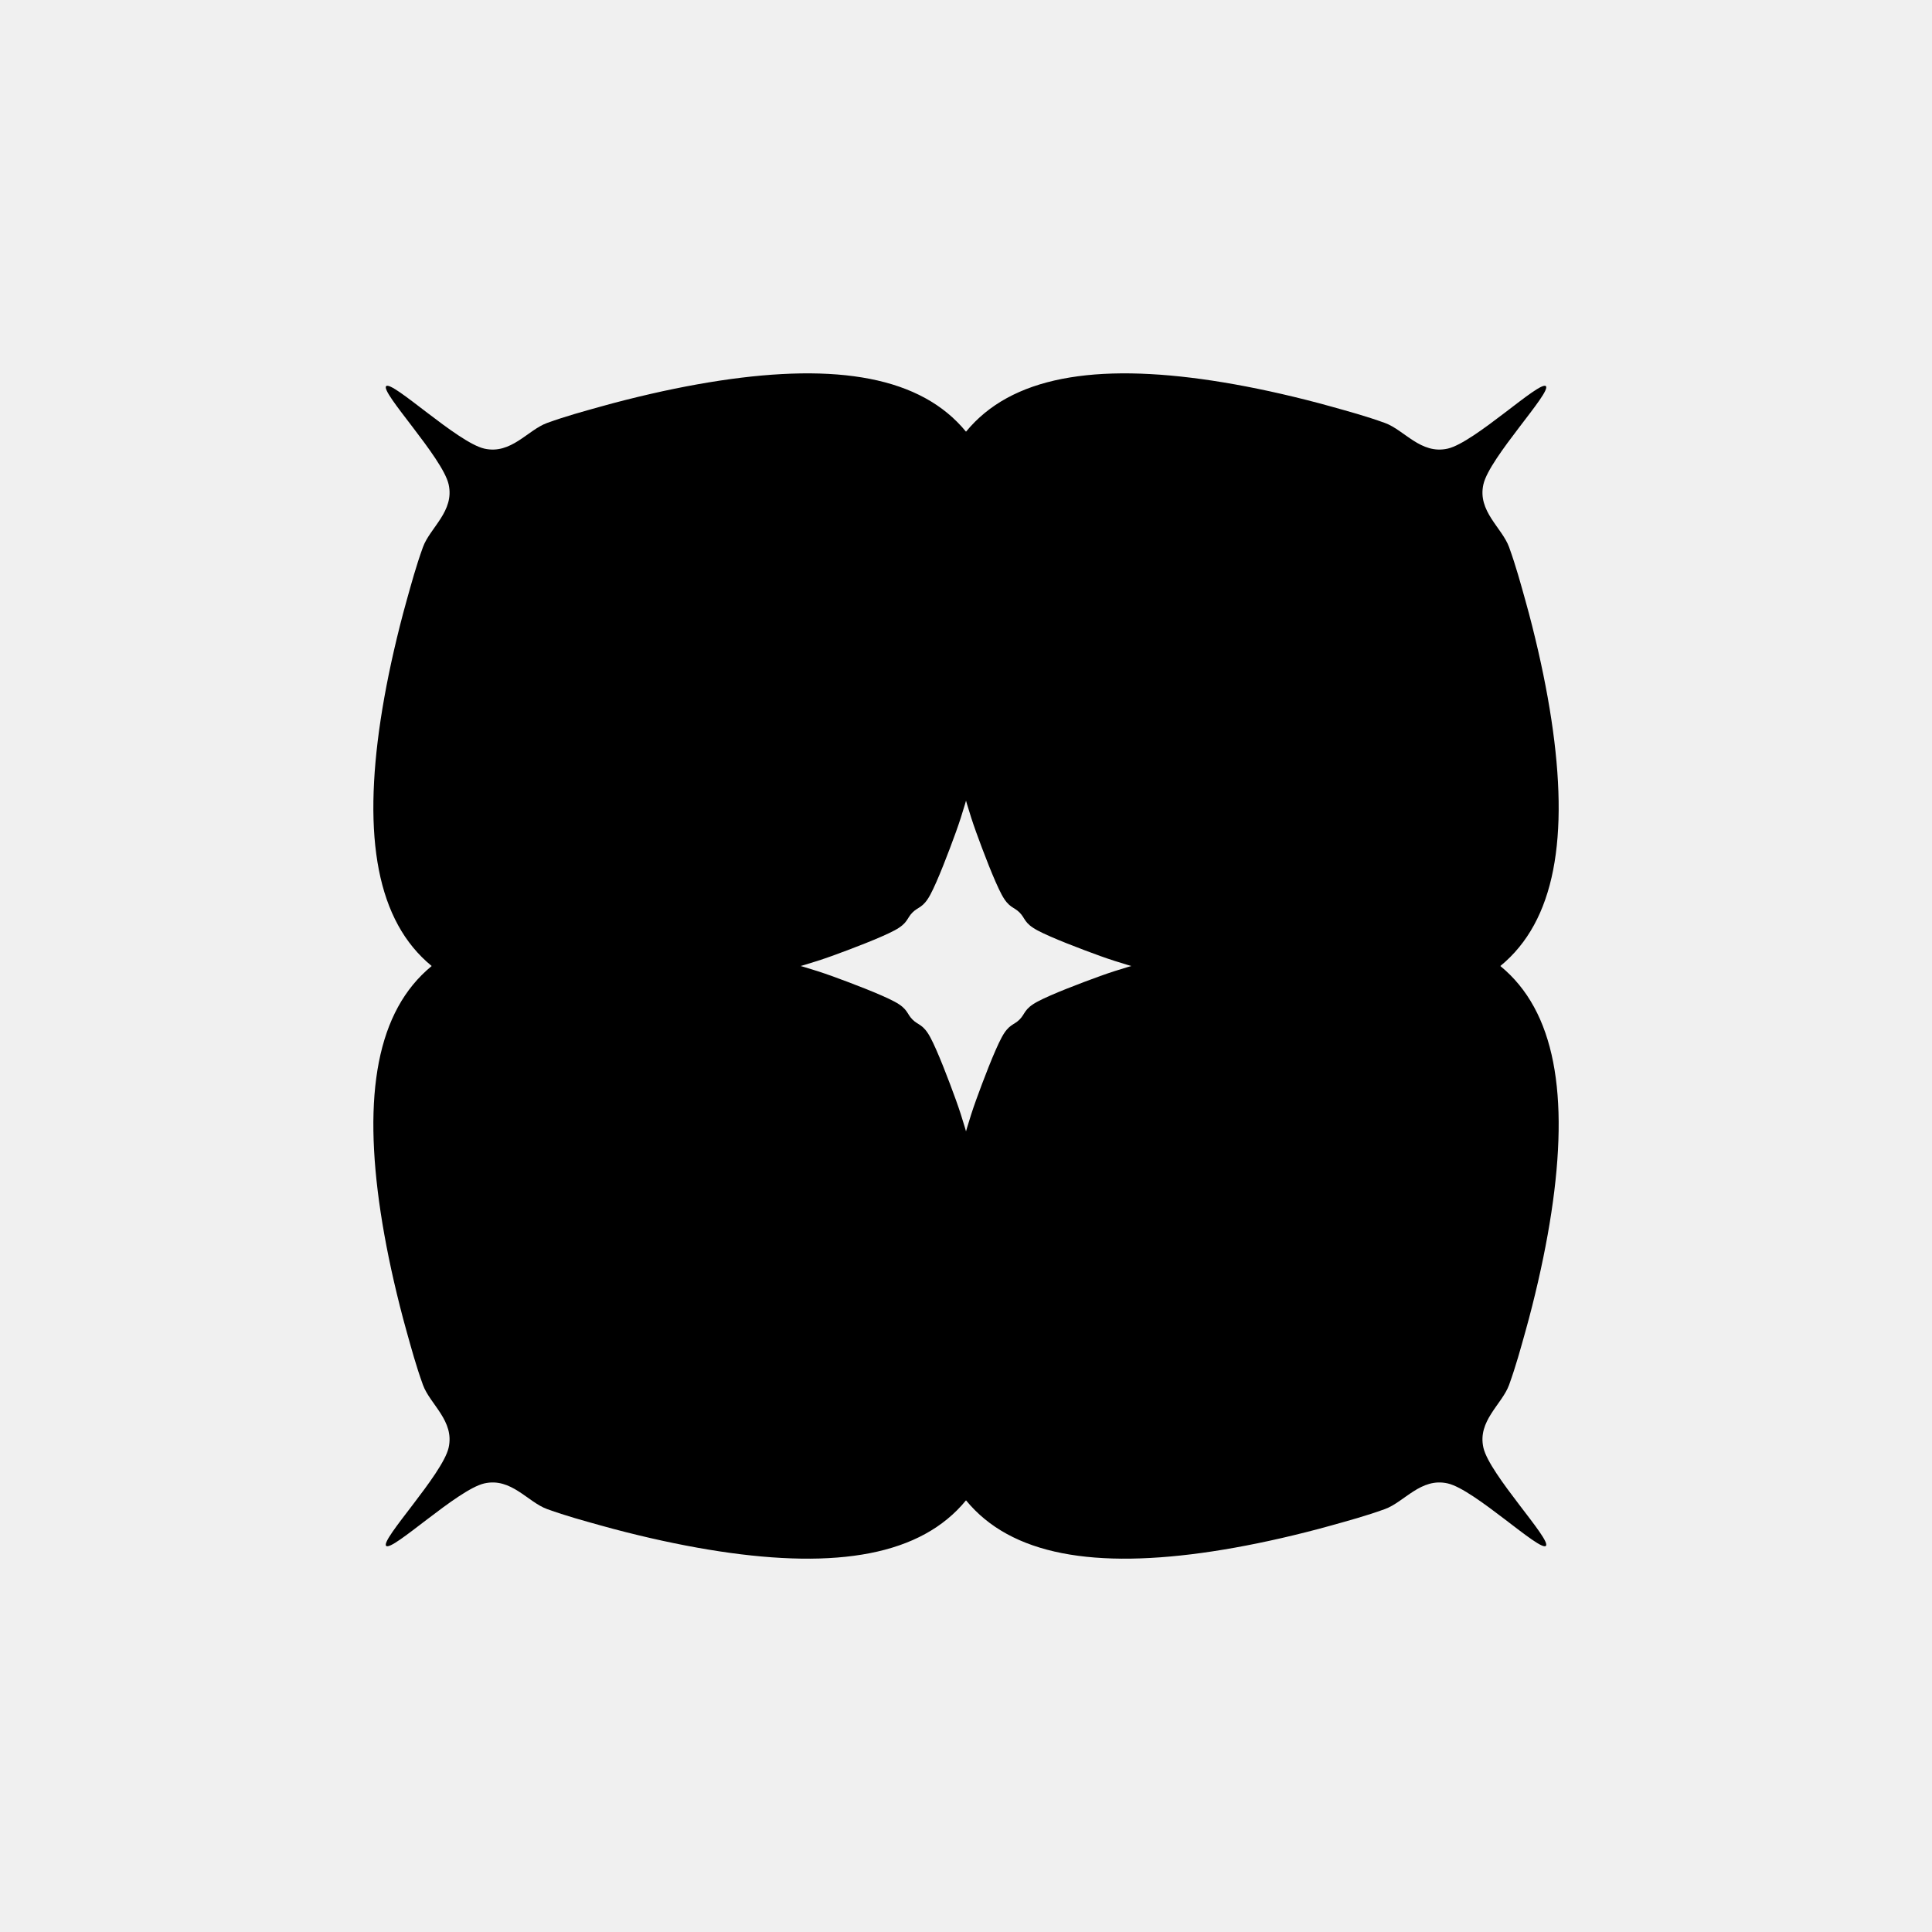
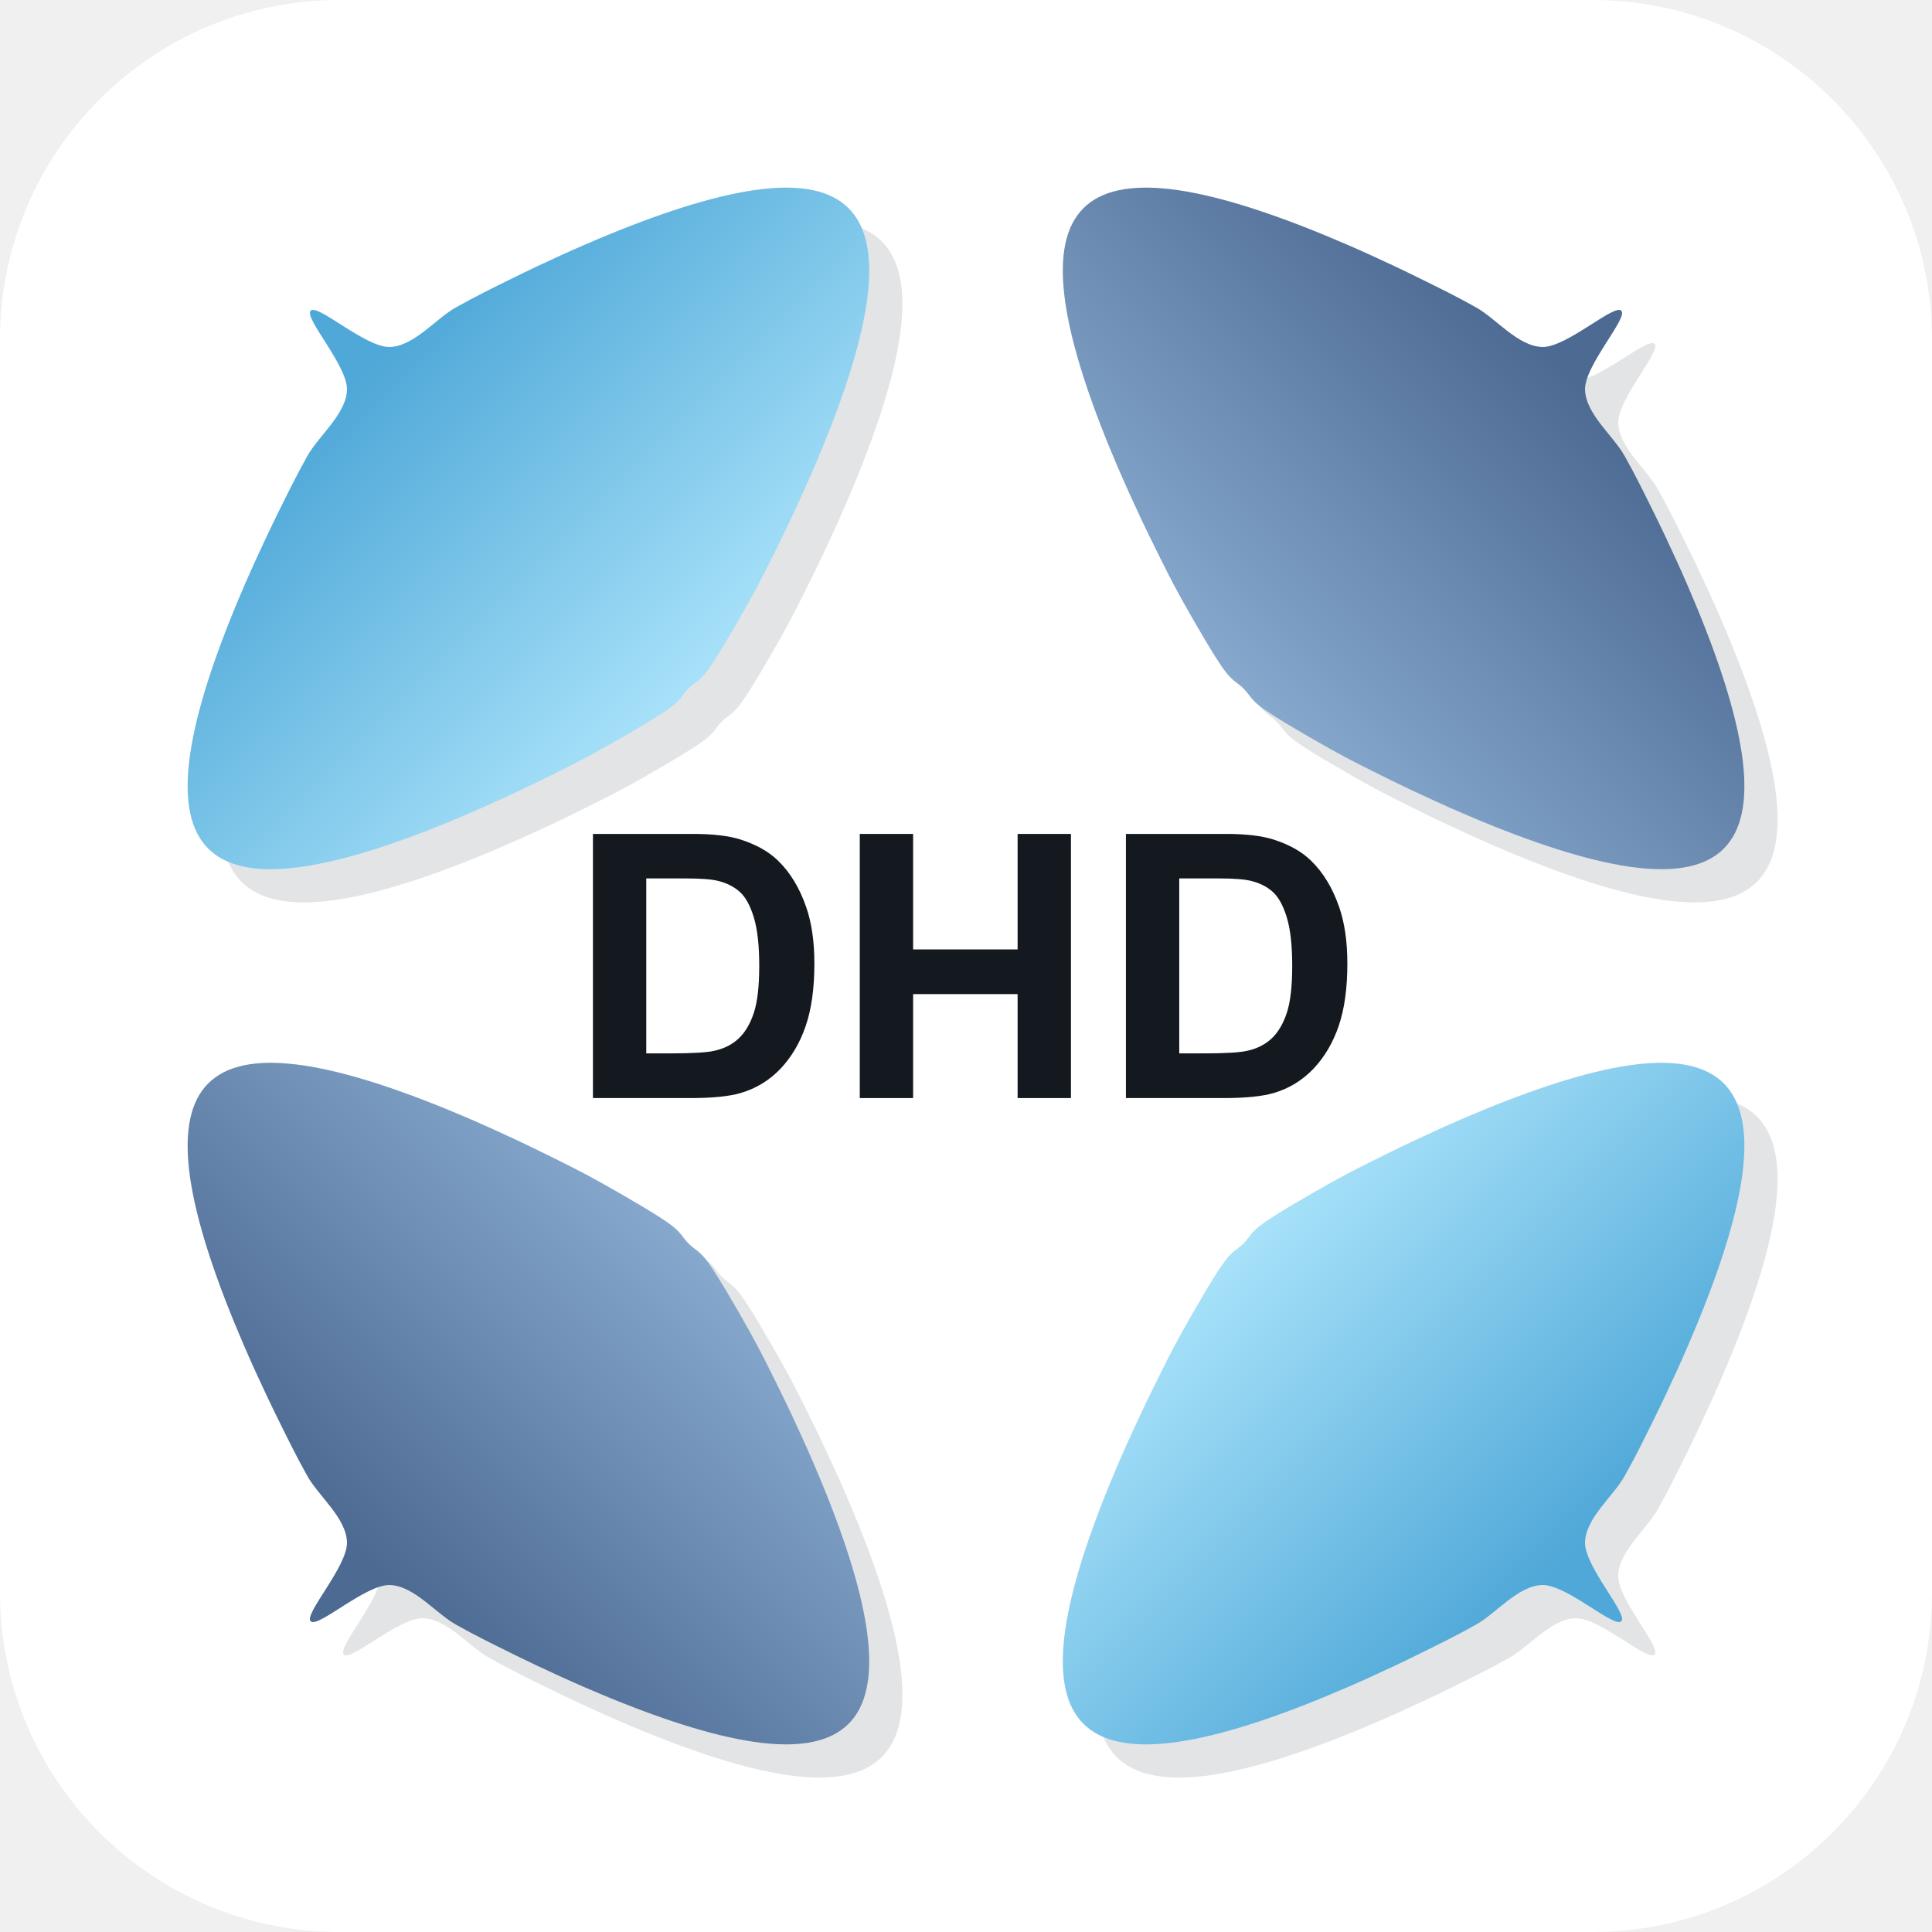
- <svg xmlns="http://www.w3.org/2000/svg" width="32" height="32" viewBox="0 0 32 32">
-   <path d="M 469.57 469.57 C 474.29 464.86 477.97 466.09 483.72 455.43 C 489.46 444.77 498.51 421.00 504.06 405.63 C 509.61 390.26 513.19 376.86 517.01 363.21 C 520.84 349.56 524.10 336.48 527.03 323.73 C 529.97 310.97 532.49 298.63 534.63 286.66 C 536.78 274.70 538.54 263.11 539.90 251.93 C 541.26 240.75 542.24 229.95 542.80 219.57 C 543.35 209.20 543.51 199.22 543.22 189.69 C 542.93 180.15 542.23 171.03 541.07 162.38 C 539.90 153.72 538.31 145.49 536.24 137.74 C 534.17 129.99 531.65 122.69 528.64 115.88 C 525.64 109.06 522.17 102.71 518.22 96.84 C 514.27 90.97 509.84 85.58 504.93 80.66 C 500.02 75.75 494.63 71.33 488.76 67.37 C 482.89 63.42 476.53 59.95 469.72 56.95 C 462.90 53.95 455.60 51.43 447.85 49.36 C 440.10 47.29 431.87 45.69 423.22 44.53 C 414.56 43.36 405.44 42.66 395.91 42.37 C 386.38 42.08 376.40 42.24 366.02 42.80 C 355.65 43.35 344.85 44.33 333.66 45.69 C 322.48 47.05 310.90 48.82 298.93 50.96 C 286.96 53.11 274.62 55.63 261.87 58.56 C 249.11 61.50 236.04 64.75 222.39 68.58 C 208.74 72.41 195.34 75.99 179.97 81.54 C 164.60 87.09 151.43 106.74 130.16 101.88 C 108.90 97.02 57.09 47.67 52.38 52.38 C 47.67 57.09 97.02 108.90 101.88 130.16 C 106.74 151.43 87.09 164.60 81.54 179.97 C 75.99 195.34 72.41 208.74 68.58 222.39 C 64.75 236.04 61.50 249.11 58.56 261.87 C 55.63 274.62 53.11 286.96 50.96 298.93 C 48.82 310.90 47.05 322.48 45.69 333.66 C 44.33 344.85 43.35 355.65 42.80 366.02 C 42.24 376.40 42.08 386.38 42.37 395.91 C 42.66 405.44 43.36 414.56 44.53 423.22 C 45.69 431.87 47.29 440.10 49.36 447.85 C 51.43 455.60 53.95 462.90 56.95 469.72 C 59.95 476.53 63.42 482.89 67.37 488.76 C 71.33 494.63 75.75 500.02 80.66 504.93 C 85.58 509.84 90.97 514.27 96.84 518.22 C 102.71 522.17 109.06 525.64 115.88 528.64 C 122.69 531.65 129.99 534.17 137.74 536.24 C 145.49 538.31 153.72 539.90 162.38 541.07 C 171.03 542.23 180.15 542.93 189.69 543.22 C 199.22 543.51 209.20 543.35 219.57 542.80 C 229.95 542.24 240.75 541.26 251.93 539.90 C 263.11 538.54 274.70 536.78 286.66 534.63 C 298.63 532.49 310.97 529.97 323.73 527.03 C 336.48 524.10 349.56 520.84 363.21 517.01 C 376.86 513.19 390.26 509.61 405.63 504.06 C 421.00 498.51 444.77 489.46 455.43 483.72 C 466.09 477.97 464.86 474.29 469.57 469.57 Z" transform="translate(5.3015 5.3015) scale(0.020896)" fill="#000000" />
-   <path d="M 554.43 469.57 C 559.14 474.29 557.91 477.97 568.57 483.72 C 579.23 489.46 603.00 498.51 618.37 504.06 C 633.74 509.61 647.14 513.19 660.79 517.01 C 674.44 520.84 687.52 524.10 700.27 527.03 C 713.03 529.97 725.37 532.49 737.34 534.63 C 749.30 536.78 760.89 538.54 772.07 539.90 C 783.25 541.26 794.05 542.24 804.43 542.80 C 814.80 543.35 824.78 543.51 834.31 543.22 C 843.85 542.93 852.97 542.23 861.62 541.07 C 870.28 539.90 878.51 538.31 886.26 536.24 C 894.01 534.17 901.31 531.65 908.12 528.64 C 914.94 525.64 921.29 522.17 927.16 518.22 C 933.03 514.27 938.42 509.84 943.34 504.93 C 948.25 500.02 952.67 494.63 956.63 488.76 C 960.58 482.89 964.05 476.53 967.05 469.72 C 970.05 462.90 972.57 455.60 974.64 447.85 C 976.71 440.10 978.31 431.87 979.47 423.22 C 980.64 414.56 981.34 405.44 981.63 395.91 C 981.92 386.38 981.76 376.40 981.20 366.02 C 980.65 355.65 979.67 344.85 978.31 333.66 C 976.95 322.48 975.18 310.90 973.04 298.93 C 970.89 286.96 968.37 274.62 965.44 261.87 C 962.50 249.11 959.25 236.04 955.42 222.39 C 951.59 208.74 948.01 195.34 942.46 179.97 C 936.91 164.60 917.26 151.43 922.12 130.16 C 926.98 108.90 976.33 57.09 971.62 52.38 C 966.91 47.67 915.10 97.02 893.84 101.88 C 872.57 106.74 859.40 87.09 844.03 81.54 C 828.66 75.99 815.26 72.41 801.61 68.58 C 787.96 64.75 774.89 61.50 762.13 58.56 C 749.38 55.63 737.04 53.11 725.07 50.96 C 713.10 48.82 701.52 47.05 690.34 45.69 C 679.15 44.33 668.35 43.35 657.98 42.80 C 647.60 42.24 637.62 42.08 628.09 42.37 C 618.56 42.66 609.44 43.36 600.78 44.53 C 592.13 45.69 583.90 47.29 576.15 49.36 C 568.40 51.43 561.10 53.95 554.28 56.95 C 547.47 59.95 541.11 63.42 535.24 67.37 C 529.37 71.33 523.98 75.75 519.07 80.66 C 514.16 85.58 509.73 90.97 505.78 96.84 C 501.83 102.71 498.36 109.06 495.36 115.88 C 492.35 122.69 489.83 129.99 487.76 137.74 C 485.69 145.49 484.10 153.72 482.93 162.38 C 481.77 171.03 481.07 180.15 480.78 189.69 C 480.49 199.22 480.65 209.20 481.20 219.57 C 481.76 229.95 482.74 240.75 484.10 251.93 C 485.46 263.11 487.22 274.70 489.37 286.66 C 491.51 298.63 494.03 310.97 496.97 323.73 C 499.90 336.48 503.16 349.56 506.99 363.21 C 510.81 376.86 514.39 390.26 519.94 405.63 C 525.49 421.00 534.54 444.77 540.28 455.43 C 546.03 466.09 549.71 464.86 554.43 469.57 Z" transform="translate(5.3015 5.3015) scale(0.020896)" fill="#000000" />
-   <path d="M 469.57 554.43 C 464.86 549.71 466.09 546.03 455.43 540.28 C 444.77 534.54 421.00 525.49 405.63 519.94 C 390.26 514.39 376.86 510.81 363.21 506.99 C 349.56 503.16 336.48 499.90 323.73 496.97 C 310.97 494.03 298.63 491.51 286.66 489.37 C 274.70 487.22 263.11 485.46 251.93 484.10 C 240.75 482.74 229.95 481.76 219.57 481.20 C 209.20 480.65 199.22 480.49 189.69 480.78 C 180.15 481.07 171.03 481.77 162.38 482.93 C 153.72 484.10 145.49 485.69 137.74 487.76 C 129.99 489.83 122.69 492.35 115.88 495.36 C 109.06 498.36 102.71 501.83 96.84 505.78 C 90.97 509.73 85.58 514.16 80.66 519.07 C 75.75 523.98 71.33 529.37 67.37 535.24 C 63.42 541.11 59.95 547.47 56.95 554.28 C 53.95 561.10 51.43 568.40 49.36 576.15 C 47.29 583.90 45.69 592.13 44.53 600.78 C 43.36 609.44 42.66 618.56 42.37 628.09 C 42.08 637.62 42.24 647.60 42.80 657.98 C 43.35 668.35 44.33 679.15 45.69 690.34 C 47.05 701.52 48.82 713.10 50.96 725.07 C 53.11 737.04 55.63 749.38 58.56 762.13 C 61.50 774.89 64.75 787.96 68.58 801.61 C 72.41 815.26 75.99 828.66 81.54 844.03 C 87.09 859.40 106.74 872.57 101.88 893.84 C 97.02 915.10 47.67 966.91 52.38 971.62 C 57.09 976.33 108.90 926.98 130.16 922.12 C 151.43 917.26 164.60 936.91 179.97 942.46 C 195.34 948.01 208.74 951.59 222.39 955.42 C 236.04 959.25 249.11 962.50 261.87 965.44 C 274.62 968.37 286.96 970.89 298.93 973.04 C 310.90 975.18 322.48 976.95 333.66 978.31 C 344.85 979.67 355.65 980.65 366.02 981.20 C 376.40 981.76 386.38 981.92 395.91 981.63 C 405.44 981.34 414.56 980.64 423.22 979.47 C 431.87 978.31 440.10 976.71 447.85 974.64 C 455.60 972.57 462.90 970.05 469.72 967.05 C 476.53 964.05 482.89 960.58 488.76 956.63 C 494.63 952.67 500.02 948.25 504.93 943.34 C 509.84 938.42 514.27 933.03 518.22 927.16 C 522.17 921.29 525.64 914.94 528.64 908.12 C 531.65 901.31 534.17 894.01 536.24 886.26 C 538.31 878.51 539.90 870.28 541.07 861.62 C 542.23 852.97 542.93 843.85 543.22 834.31 C 543.51 824.78 543.35 814.80 542.80 804.43 C 542.24 794.05 541.26 783.25 539.90 772.07 C 538.54 760.89 536.78 749.30 534.63 737.34 C 532.49 725.37 529.97 713.03 527.03 700.27 C 524.10 687.52 520.84 674.44 517.01 660.79 C 513.19 647.14 509.61 633.74 504.06 618.37 C 498.51 603.00 489.46 579.23 483.72 568.57 C 477.97 557.91 474.29 559.14 469.57 554.43 Z" transform="translate(5.3015 5.3015) scale(0.020896)" fill="#000000" />
-   <path d="M 554.43 554.43 C 549.71 559.14 546.03 557.91 540.28 568.57 C 534.54 579.23 525.49 603.00 519.94 618.37 C 514.39 633.74 510.81 647.14 506.99 660.79 C 503.16 674.44 499.90 687.52 496.97 700.27 C 494.03 713.03 491.51 725.37 489.37 737.34 C 487.22 749.30 485.46 760.89 484.10 772.07 C 482.74 783.25 481.76 794.05 481.20 804.43 C 480.65 814.80 480.49 824.78 480.78 834.31 C 481.07 843.85 481.77 852.97 482.93 861.62 C 484.10 870.28 485.69 878.51 487.76 886.26 C 489.83 894.01 492.35 901.31 495.36 908.12 C 498.36 914.94 501.83 921.29 505.78 927.16 C 509.73 933.03 514.16 938.42 519.07 943.34 C 523.98 948.25 529.37 952.67 535.24 956.63 C 541.11 960.58 547.47 964.05 554.28 967.05 C 561.10 970.05 568.40 972.57 576.15 974.64 C 583.90 976.71 592.13 978.31 600.78 979.47 C 609.44 980.64 618.56 981.34 628.09 981.63 C 637.62 981.92 647.60 981.76 657.98 981.20 C 668.35 980.65 679.15 979.67 690.34 978.31 C 701.52 976.95 713.10 975.18 725.07 973.04 C 737.04 970.89 749.38 968.37 762.13 965.44 C 774.89 962.50 787.96 959.25 801.61 955.42 C 815.26 951.59 828.66 948.01 844.03 942.46 C 859.40 936.91 872.57 917.26 893.84 922.12 C 915.10 926.98 966.91 976.33 971.62 971.62 C 976.33 966.91 926.98 915.10 922.12 893.84 C 917.26 872.57 936.91 859.40 942.46 844.03 C 948.01 828.66 951.59 815.26 955.42 801.61 C 959.25 787.96 962.50 774.89 965.44 762.13 C 968.37 749.38 970.89 737.04 973.04 725.07 C 975.18 713.10 976.95 701.52 978.31 690.34 C 979.67 679.15 980.65 668.35 981.20 657.98 C 981.76 647.60 981.92 637.62 981.63 628.09 C 981.34 618.56 980.64 609.44 979.47 600.78 C 978.31 592.13 976.71 583.90 974.64 576.15 C 972.57 568.40 970.05 561.10 967.05 554.28 C 964.05 547.47 960.58 541.11 956.63 535.24 C 952.67 529.37 948.25 523.98 943.34 519.07 C 938.42 514.16 933.03 509.73 927.16 505.78 C 921.29 501.83 914.94 498.36 908.12 495.36 C 901.31 492.35 894.01 489.83 886.26 487.76 C 878.51 485.69 870.28 484.10 861.62 482.93 C 852.97 481.77 843.85 481.07 834.31 480.78 C 824.78 480.49 814.80 480.65 804.43 481.20 C 794.05 481.76 783.25 482.74 772.07 484.10 C 760.89 485.46 749.30 487.22 737.34 489.37 C 725.37 491.51 713.03 494.03 700.27 496.97 C 687.52 499.90 674.44 503.16 660.79 506.99 C 647.14 510.81 633.74 514.39 618.37 519.94 C 603.00 525.49 579.23 534.54 568.57 540.28 C 557.91 546.03 559.14 549.71 554.43 554.43 Z" transform="translate(5.3015 5.3015) scale(0.020896)" fill="#000000" />
+ <svg xmlns="http://www.w3.org/2000/svg" width="1024" height="1024" viewBox="0 0 1024 1024">
+   <defs>
+     <linearGradient id="gTR" gradientUnits="userSpaceOnUse" x1="695.8" y1="328.2" x2="908.0" y2="116.0">
+       <stop offset="0%" stop-color="#86a8cd" />
+       <stop offset="100%" stop-color="#4d6a92" />
+     </linearGradient>
+     <linearGradient id="gBL" gradientUnits="userSpaceOnUse" x1="328.2" y1="695.8" x2="116.0" y2="908.0">
+       <stop offset="0%" stop-color="#86a8cd" />
+       <stop offset="100%" stop-color="#4d6a92" />
+     </linearGradient>
+     <linearGradient id="gTL" gradientUnits="userSpaceOnUse" x1="328.2" y1="328.2" x2="116.0" y2="116.0">
+       <stop offset="0%" stop-color="#a7e1f9" />
+       <stop offset="100%" stop-color="#4fa8d8" />
+     </linearGradient>
+     <linearGradient id="gBR" gradientUnits="userSpaceOnUse" x1="695.8" y1="695.8" x2="908.0" y2="908.0">
+       <stop offset="0%" stop-color="#a7e1f9" />
+       <stop offset="100%" stop-color="#4fa8d8" />
+     </linearGradient>
+   </defs>
+   <rect x="0" y="0" width="1024" height="1024" rx="180" fill="#ffffff" />
+   <g transform="translate(102.4,102.4) scale(0.8)">
+     <path d="M 695.85 328.15 C 700.56 332.87 700.31 335.56 709.99 342.29 C 719.67 349.02 740.50 361.02 753.90 368.53 C 767.31 376.04 778.74 381.58 790.43 387.38 C 802.11 393.17 813.22 398.39 824.02 403.29 C 834.81 408.19 845.18 412.67 855.19 416.78 C 865.19 420.89 874.81 424.62 884.03 427.94 C 893.25 431.27 902.08 434.21 910.49 436.73 C 918.90 439.25 926.92 441.37 934.49 443.05 C 942.06 444.72 949.21 445.99 955.90 446.79 C 962.60 447.59 968.86 447.96 974.64 447.85 C 980.43 447.74 985.77 447.19 990.62 446.15 C 995.47 445.11 999.86 443.60 1003.77 441.62 C 1007.67 439.63 1011.10 437.16 1014.05 434.22 C 1016.99 431.27 1019.46 427.84 1021.44 423.94 C 1023.43 420.03 1024.94 415.65 1025.97 410.79 C 1027.01 405.94 1027.57 400.60 1027.68 394.82 C 1027.78 389.03 1027.42 382.77 1026.62 376.08 C 1025.82 369.38 1024.55 362.23 1022.88 354.66 C 1021.20 347.09 1019.08 339.08 1016.56 330.67 C 1014.04 322.26 1011.10 313.42 1007.77 304.20 C 1004.45 294.98 1000.72 285.36 996.61 275.36 C 992.50 265.36 988.02 254.98 983.12 244.19 C 978.21 233.40 973.00 222.29 967.21 210.60 C 961.41 198.92 955.87 187.48 948.36 174.08 C 940.84 160.67 922.49 146.20 922.12 130.16 C 921.76 114.12 950.88 82.55 946.16 77.84 C 941.45 73.12 909.88 102.24 893.84 101.88 C 877.80 101.51 863.33 83.16 849.92 75.64 C 836.52 68.13 825.08 62.59 813.40 56.79 C 801.71 51.00 790.60 45.79 779.81 40.88 C 769.02 35.98 758.64 31.50 748.64 27.39 C 738.64 23.28 729.02 19.55 719.80 16.23 C 710.58 12.90 701.74 9.96 693.33 7.44 C 684.92 4.92 676.91 2.80 669.34 1.12 C 661.77 -0.55 654.62 -1.82 647.92 -2.62 C 641.23 -3.42 634.97 -3.78 629.18 -3.68 C 623.40 -3.57 618.06 -3.01 613.21 -1.97 C 608.35 -0.94 603.97 0.57 600.06 2.56 C 596.16 4.54 592.73 7.01 589.78 9.95 C 586.84 12.90 584.37 16.33 582.38 20.23 C 580.40 24.14 578.89 28.53 577.85 33.38 C 576.81 38.23 576.26 43.57 576.15 49.36 C 576.04 55.14 576.41 61.40 577.21 68.10 C 578.01 74.79 579.28 81.94 580.95 89.51 C 582.63 97.08 584.75 105.10 587.27 113.51 C 589.79 121.92 592.73 130.75 596.06 139.97 C 599.38 149.19 603.11 158.81 607.22 168.81 C 611.33 178.82 615.81 189.19 620.71 199.98 C 625.61 210.78 630.83 221.89 636.62 233.57 C 642.42 245.26 647.96 256.69 655.47 270.10 C 662.98 283.50 674.98 304.33 681.71 314.01 C 688.44 323.69 691.13 323.44 695.85 328.15 Z" transform="translate(22 22)" fill="#0b1b2e" opacity="0.12" />
+     <path d="M 695.85 328.15 C 700.56 332.87 700.31 335.56 709.99 342.29 C 719.67 349.02 740.50 361.02 753.90 368.53 C 767.31 376.04 778.74 381.58 790.43 387.38 C 802.11 393.17 813.22 398.39 824.02 403.29 C 834.81 408.19 845.18 412.67 855.19 416.78 C 865.19 420.89 874.81 424.62 884.03 427.94 C 893.25 431.27 902.08 434.21 910.49 436.73 C 918.90 439.25 926.92 441.37 934.49 443.05 C 942.06 444.72 949.21 445.99 955.90 446.79 C 962.60 447.59 968.86 447.96 974.64 447.85 C 980.43 447.74 985.77 447.19 990.62 446.15 C 995.47 445.11 999.86 443.60 1003.77 441.62 C 1007.67 439.63 1011.10 437.16 1014.05 434.22 C 1016.99 431.27 1019.46 427.84 1021.44 423.94 C 1023.43 420.03 1024.94 415.65 1025.97 410.79 C 1027.01 405.94 1027.57 400.60 1027.68 394.82 C 1027.78 389.03 1027.42 382.77 1026.62 376.08 C 1025.82 369.38 1024.55 362.23 1022.88 354.66 C 1021.20 347.09 1019.08 339.08 1016.56 330.67 C 1014.04 322.26 1011.10 313.42 1007.77 304.20 C 1004.45 294.98 1000.72 285.36 996.61 275.36 C 992.50 265.36 988.02 254.98 983.12 244.19 C 978.21 233.40 973.00 222.29 967.21 210.60 C 961.41 198.92 955.87 187.48 948.36 174.08 C 940.84 160.67 922.49 146.20 922.12 130.16 C 921.76 114.12 950.88 82.55 946.16 77.84 C 941.45 73.12 909.88 102.24 893.84 101.88 C 877.80 101.51 863.33 83.16 849.92 75.64 C 836.52 68.13 825.08 62.59 813.40 56.79 C 801.71 51.00 790.60 45.79 779.81 40.88 C 769.02 35.98 758.64 31.50 748.64 27.39 C 738.64 23.28 729.02 19.55 719.80 16.23 C 710.58 12.90 701.74 9.96 693.33 7.44 C 684.92 4.92 676.91 2.80 669.34 1.12 C 661.77 -0.55 654.62 -1.82 647.92 -2.62 C 641.23 -3.42 634.97 -3.78 629.18 -3.68 C 623.40 -3.57 618.06 -3.01 613.21 -1.97 C 608.35 -0.94 603.97 0.57 600.06 2.56 C 596.16 4.54 592.73 7.01 589.78 9.95 C 586.84 12.90 584.37 16.33 582.38 20.23 C 580.40 24.14 578.89 28.53 577.85 33.38 C 576.81 38.23 576.26 43.57 576.15 49.36 C 576.04 55.14 576.41 61.40 577.21 68.10 C 578.01 74.79 579.28 81.94 580.95 89.51 C 582.63 97.08 584.75 105.10 587.27 113.51 C 589.79 121.92 592.73 130.75 596.06 139.97 C 599.38 149.19 603.11 158.81 607.22 168.81 C 611.33 178.82 615.81 189.19 620.71 199.98 C 625.61 210.78 630.83 221.89 636.62 233.57 C 642.42 245.26 647.96 256.69 655.47 270.10 C 662.98 283.50 674.98 304.33 681.71 314.01 C 688.44 323.69 691.13 323.44 695.85 328.15 Z" fill="url(#gTR)" />
+     <path d="M 328.15 695.85 C 323.44 691.13 323.69 688.44 314.01 681.71 C 304.33 674.98 283.50 662.98 270.10 655.47 C 256.69 647.96 245.26 642.42 233.57 636.62 C 221.89 630.83 210.78 625.61 199.98 620.71 C 189.19 615.81 178.82 611.33 168.81 607.22 C 158.81 603.11 149.19 599.38 139.97 596.06 C 130.75 592.73 121.92 589.79 113.51 587.27 C 105.10 584.75 97.08 582.63 89.51 580.95 C 81.94 579.28 74.79 578.01 68.10 577.21 C 61.40 576.41 55.14 576.04 49.36 576.15 C 43.57 576.26 38.23 576.81 33.38 577.85 C 28.53 578.89 24.14 580.40 20.23 582.38 C 16.33 584.37 12.90 586.84 9.95 589.78 C 7.01 592.73 4.54 596.16 2.56 600.06 C 0.57 603.97 -0.94 608.35 -1.97 613.21 C -3.01 618.06 -3.57 623.40 -3.68 629.18 C -3.78 634.97 -3.42 641.23 -2.62 647.92 C -1.82 654.62 -0.55 661.77 1.12 669.34 C 2.80 676.91 4.92 684.92 7.44 693.33 C 9.96 701.74 12.90 710.58 16.23 719.80 C 19.55 729.02 23.28 738.64 27.39 748.64 C 31.50 758.64 35.98 769.02 40.88 779.81 C 45.79 790.60 51.00 801.71 56.79 813.40 C 62.59 825.08 68.13 836.52 75.64 849.92 C 83.16 863.33 101.51 877.80 101.88 893.84 C 102.24 909.88 73.12 941.45 77.84 946.16 C 82.55 950.88 114.12 921.76 130.16 922.12 C 146.20 922.49 160.67 940.84 174.08 948.36 C 187.48 955.87 198.92 961.41 210.60 967.21 C 222.29 973.00 233.40 978.21 244.19 983.12 C 254.98 988.02 265.36 992.50 275.36 996.61 C 285.36 1000.72 294.98 1004.45 304.20 1007.77 C 313.42 1011.10 322.26 1014.04 330.67 1016.56 C 339.08 1019.08 347.09 1021.20 354.66 1022.88 C 362.23 1024.55 369.38 1025.82 376.08 1026.62 C 382.77 1027.42 389.03 1027.78 394.82 1027.68 C 400.60 1027.57 405.94 1027.01 410.79 1025.97 C 415.65 1024.94 420.03 1023.43 423.94 1021.44 C 427.84 1019.46 431.27 1016.99 434.22 1014.05 C 437.16 1011.10 439.63 1007.67 441.62 1003.77 C 443.60 999.86 445.11 995.47 446.15 990.62 C 447.19 985.77 447.74 980.43 447.85 974.64 C 447.96 968.86 447.59 962.60 446.79 955.90 C 445.99 949.21 444.72 942.06 443.05 934.49 C 441.37 926.92 439.25 918.90 436.73 910.49 C 434.21 902.08 431.27 893.25 427.94 884.03 C 424.62 874.81 420.89 865.19 416.78 855.19 C 412.67 845.18 408.19 834.81 403.29 824.02 C 398.39 813.22 393.17 802.11 387.38 790.43 C 381.58 778.74 376.04 767.31 368.53 753.90 C 361.02 740.50 349.02 719.67 342.29 709.99 C 335.56 700.31 332.87 700.56 328.15 695.85 Z" transform="translate(22 22)" fill="#0b1b2e" opacity="0.12" />
+     <path d="M 328.15 695.85 C 323.44 691.13 323.69 688.44 314.01 681.71 C 304.33 674.98 283.50 662.98 270.10 655.47 C 256.69 647.96 245.26 642.42 233.57 636.62 C 221.89 630.83 210.78 625.61 199.98 620.71 C 189.19 615.81 178.82 611.33 168.81 607.22 C 158.81 603.11 149.19 599.38 139.97 596.06 C 130.75 592.73 121.92 589.79 113.51 587.27 C 105.10 584.75 97.08 582.63 89.51 580.95 C 81.94 579.28 74.79 578.01 68.10 577.21 C 61.40 576.41 55.14 576.04 49.36 576.15 C 43.57 576.26 38.23 576.81 33.38 577.85 C 28.53 578.89 24.14 580.40 20.23 582.38 C 16.33 584.37 12.90 586.84 9.95 589.78 C 7.01 592.73 4.54 596.16 2.56 600.06 C 0.57 603.97 -0.94 608.35 -1.97 613.21 C -3.01 618.06 -3.57 623.40 -3.68 629.18 C -3.78 634.97 -3.42 641.23 -2.62 647.92 C -1.82 654.62 -0.55 661.77 1.12 669.34 C 2.80 676.91 4.92 684.92 7.44 693.33 C 9.96 701.74 12.90 710.58 16.23 719.80 C 19.55 729.02 23.28 738.64 27.39 748.64 C 31.50 758.64 35.98 769.02 40.88 779.81 C 45.79 790.60 51.00 801.71 56.79 813.40 C 62.59 825.08 68.13 836.52 75.64 849.92 C 83.16 863.33 101.51 877.80 101.88 893.84 C 102.24 909.88 73.12 941.45 77.84 946.16 C 82.55 950.88 114.12 921.76 130.16 922.12 C 146.20 922.49 160.67 940.84 174.08 948.36 C 187.48 955.87 198.92 961.41 210.60 967.21 C 222.29 973.00 233.40 978.21 244.19 983.12 C 254.98 988.02 265.36 992.50 275.36 996.61 C 285.36 1000.72 294.98 1004.45 304.20 1007.77 C 313.42 1011.10 322.26 1014.04 330.67 1016.56 C 339.08 1019.08 347.09 1021.20 354.66 1022.88 C 362.23 1024.55 369.38 1025.82 376.08 1026.62 C 382.77 1027.42 389.03 1027.78 394.82 1027.68 C 400.60 1027.57 405.94 1027.01 410.79 1025.97 C 415.65 1024.94 420.03 1023.43 423.94 1021.44 C 427.84 1019.46 431.27 1016.99 434.22 1014.05 C 437.16 1011.10 439.63 1007.67 441.62 1003.77 C 443.60 999.86 445.11 995.47 446.15 990.62 C 447.19 985.77 447.74 980.43 447.85 974.64 C 447.96 968.86 447.59 962.60 446.79 955.90 C 445.99 949.21 444.72 942.06 443.05 934.49 C 441.37 926.92 439.25 918.90 436.73 910.49 C 434.21 902.08 431.27 893.25 427.94 884.03 C 424.62 874.81 420.89 865.19 416.78 855.19 C 412.67 845.18 408.19 834.81 403.29 824.02 C 398.39 813.22 393.17 802.11 387.38 790.43 C 381.58 778.74 376.04 767.31 368.53 753.90 C 361.02 740.50 349.02 719.67 342.29 709.99 C 335.56 700.31 332.87 700.56 328.15 695.85 Z" fill="url(#gBL)" />
+     <path d="M 328.15 328.15 C 332.87 323.44 335.56 323.69 342.29 314.01 C 349.02 304.33 361.02 283.50 368.53 270.10 C 376.04 256.69 381.58 245.26 387.38 233.57 C 393.17 221.89 398.39 210.78 403.29 199.98 C 408.19 189.19 412.67 178.82 416.78 168.81 C 420.89 158.81 424.62 149.19 427.94 139.97 C 431.27 130.75 434.21 121.92 436.73 113.51 C 439.25 105.10 441.37 97.08 443.05 89.51 C 444.72 81.94 445.99 74.79 446.79 68.10 C 447.59 61.40 447.96 55.14 447.85 49.36 C 447.74 43.57 447.19 38.23 446.15 33.38 C 445.11 28.53 443.60 24.14 441.62 20.23 C 439.63 16.33 437.16 12.90 434.22 9.95 C 431.27 7.01 427.84 4.54 423.94 2.56 C 420.03 0.57 415.65 -0.94 410.79 -1.97 C 405.94 -3.01 400.60 -3.57 394.82 -3.68 C 389.03 -3.78 382.77 -3.42 376.08 -2.62 C 369.38 -1.82 362.23 -0.55 354.66 1.12 C 347.09 2.80 339.08 4.92 330.67 7.44 C 322.26 9.96 313.42 12.90 304.20 16.23 C 294.98 19.55 285.36 23.28 275.36 27.39 C 265.36 31.50 254.98 35.98 244.19 40.88 C 233.40 45.79 222.29 51.00 210.60 56.79 C 198.92 62.59 187.48 68.13 174.08 75.64 C 160.67 83.16 146.20 101.51 130.16 101.88 C 114.12 102.24 82.55 73.12 77.84 77.84 C 73.12 82.55 102.24 114.12 101.88 130.16 C 101.51 146.20 83.16 160.67 75.64 174.08 C 68.13 187.48 62.59 198.92 56.79 210.60 C 51.00 222.29 45.79 233.40 40.88 244.19 C 35.98 254.98 31.50 265.36 27.39 275.36 C 23.28 285.36 19.55 294.98 16.23 304.20 C 12.90 313.42 9.96 322.26 7.44 330.67 C 4.92 339.08 2.80 347.09 1.12 354.66 C -0.55 362.23 -1.82 369.38 -2.62 376.08 C -3.42 382.77 -3.78 389.03 -3.68 394.82 C -3.57 400.60 -3.01 405.94 -1.97 410.79 C -0.94 415.65 0.57 420.03 2.56 423.94 C 4.54 427.84 7.01 431.27 9.95 434.22 C 12.90 437.16 16.33 439.63 20.23 441.62 C 24.14 443.60 28.53 445.11 33.38 446.15 C 38.23 447.19 43.57 447.74 49.36 447.85 C 55.14 447.96 61.40 447.59 68.10 446.79 C 74.79 445.99 81.94 444.72 89.51 443.05 C 97.08 441.37 105.10 439.25 113.51 436.73 C 121.92 434.21 130.75 431.27 139.97 427.94 C 149.19 424.62 158.81 420.89 168.81 416.78 C 178.82 412.67 189.19 408.19 199.98 403.29 C 210.78 398.39 221.89 393.17 233.57 387.38 C 245.26 381.58 256.69 376.04 270.10 368.53 C 283.50 361.02 304.33 349.02 314.01 342.29 C 323.69 335.56 323.44 332.87 328.15 328.15 Z" transform="translate(22 22)" fill="#0b1b2e" opacity="0.12" />
+     <path d="M 328.15 328.15 C 332.87 323.44 335.56 323.69 342.29 314.01 C 349.02 304.33 361.02 283.50 368.53 270.10 C 376.04 256.69 381.58 245.26 387.38 233.57 C 393.17 221.89 398.39 210.78 403.29 199.98 C 408.19 189.19 412.67 178.82 416.78 168.81 C 420.89 158.81 424.62 149.19 427.94 139.97 C 431.27 130.75 434.21 121.92 436.73 113.51 C 439.25 105.10 441.37 97.08 443.05 89.51 C 444.72 81.94 445.99 74.79 446.79 68.10 C 447.59 61.40 447.96 55.14 447.85 49.36 C 447.74 43.57 447.19 38.23 446.15 33.38 C 445.11 28.53 443.60 24.14 441.62 20.23 C 439.63 16.33 437.16 12.90 434.22 9.95 C 431.27 7.01 427.84 4.54 423.94 2.56 C 420.03 0.57 415.65 -0.94 410.79 -1.97 C 405.94 -3.01 400.60 -3.57 394.82 -3.68 C 389.03 -3.78 382.77 -3.42 376.08 -2.62 C 369.38 -1.82 362.23 -0.55 354.66 1.12 C 347.09 2.80 339.08 4.92 330.67 7.44 C 322.26 9.96 313.42 12.90 304.20 16.23 C 294.98 19.55 285.36 23.28 275.36 27.39 C 265.36 31.50 254.98 35.98 244.19 40.88 C 233.40 45.79 222.29 51.00 210.60 56.79 C 198.92 62.59 187.48 68.13 174.08 75.64 C 160.67 83.16 146.20 101.51 130.16 101.88 C 114.12 102.24 82.55 73.12 77.84 77.84 C 73.12 82.55 102.24 114.12 101.88 130.16 C 101.51 146.20 83.16 160.67 75.64 174.08 C 68.13 187.48 62.59 198.92 56.79 210.60 C 51.00 222.29 45.79 233.40 40.88 244.19 C 35.98 254.98 31.50 265.36 27.39 275.36 C 23.28 285.36 19.55 294.98 16.23 304.20 C 12.90 313.42 9.96 322.26 7.44 330.67 C 4.92 339.08 2.80 347.09 1.12 354.66 C -0.55 362.23 -1.82 369.38 -2.62 376.08 C -3.42 382.77 -3.78 389.03 -3.68 394.82 C -3.57 400.60 -3.01 405.94 -1.97 410.79 C -0.94 415.65 0.57 420.03 2.56 423.94 C 4.54 427.84 7.01 431.27 9.95 434.22 C 12.90 437.16 16.33 439.63 20.23 441.62 C 24.14 443.60 28.53 445.11 33.38 446.15 C 38.23 447.19 43.57 447.74 49.36 447.85 C 55.14 447.96 61.40 447.59 68.10 446.79 C 74.79 445.99 81.94 444.72 89.51 443.05 C 97.08 441.37 105.10 439.25 113.51 436.73 C 121.92 434.21 130.75 431.27 139.97 427.94 C 149.19 424.62 158.81 420.89 168.81 416.78 C 178.82 412.67 189.19 408.19 199.98 403.29 C 210.78 398.39 221.89 393.17 233.57 387.38 C 245.26 381.58 256.69 376.04 270.10 368.53 C 283.50 361.02 304.33 349.02 314.01 342.29 C 323.69 335.56 323.44 332.87 328.15 328.15 Z" fill="url(#gTL)" />
+     <path d="M 695.85 695.85 C 691.13 700.56 688.44 700.31 681.71 709.99 C 674.98 719.67 662.98 740.50 655.47 753.90 C 647.96 767.31 642.42 778.74 636.62 790.43 C 630.83 802.11 625.61 813.22 620.71 824.02 C 615.81 834.81 611.33 845.18 607.22 855.19 C 603.11 865.19 599.38 874.81 596.06 884.03 C 592.73 893.25 589.79 902.08 587.27 910.49 C 584.75 918.90 582.63 926.92 580.95 934.49 C 579.28 942.06 578.01 949.21 577.21 955.90 C 576.41 962.60 576.04 968.86 576.15 974.64 C 576.26 980.43 576.81 985.77 577.85 990.62 C 578.89 995.47 580.40 999.86 582.38 1003.77 C 584.37 1007.67 586.84 1011.10 589.78 1014.05 C 592.73 1016.99 596.16 1019.46 600.06 1021.44 C 603.97 1023.43 608.35 1024.94 613.21 1025.97 C 618.06 1027.01 623.40 1027.57 629.18 1027.68 C 634.97 1027.78 641.23 1027.42 647.92 1026.62 C 654.62 1025.82 661.77 1024.55 669.34 1022.88 C 676.91 1021.20 684.92 1019.08 693.33 1016.56 C 701.74 1014.04 710.58 1011.10 719.80 1007.77 C 729.02 1004.45 738.64 1000.72 748.64 996.61 C 758.64 992.50 769.02 988.02 779.81 983.12 C 790.60 978.21 801.71 973.00 813.40 967.21 C 825.08 961.41 836.52 955.87 849.92 948.36 C 863.33 940.84 877.80 922.49 893.84 922.12 C 909.88 921.76 941.45 950.88 946.16 946.16 C 950.88 941.45 921.76 909.88 922.12 893.84 C 922.49 877.80 940.84 863.33 948.36 849.92 C 955.87 836.52 961.41 825.08 967.21 813.40 C 973.00 801.71 978.21 790.60 983.12 779.81 C 988.02 769.02 992.50 758.64 996.61 748.64 C 1000.72 738.64 1004.45 729.02 1007.77 719.80 C 1011.10 710.58 1014.04 701.74 1016.56 693.33 C 1019.08 684.92 1021.20 676.91 1022.88 669.34 C 1024.55 661.77 1025.82 654.62 1026.62 647.92 C 1027.42 641.23 1027.78 634.97 1027.68 629.18 C 1027.57 623.40 1027.01 618.06 1025.97 613.21 C 1024.94 608.35 1023.43 603.97 1021.44 600.06 C 1019.46 596.16 1016.99 592.73 1014.05 589.78 C 1011.10 586.84 1007.67 584.37 1003.77 582.38 C 999.86 580.40 995.47 578.89 990.62 577.85 C 985.77 576.81 980.43 576.26 974.64 576.15 C 968.86 576.04 962.60 576.41 955.90 577.21 C 949.21 578.01 942.06 579.28 934.49 580.95 C 926.92 582.63 918.90 584.75 910.49 587.27 C 902.08 589.79 893.25 592.73 884.03 596.06 C 874.81 599.38 865.19 603.11 855.19 607.22 C 845.18 611.33 834.81 615.81 824.02 620.71 C 813.22 625.61 802.11 630.83 790.43 636.62 C 778.74 642.42 767.31 647.96 753.90 655.47 C 740.50 662.98 719.67 674.98 709.99 681.71 C 700.31 688.44 700.56 691.13 695.85 695.85 Z" transform="translate(22 22)" fill="#0b1b2e" opacity="0.12" />
+     <path d="M 695.85 695.85 C 691.13 700.56 688.44 700.31 681.71 709.99 C 674.98 719.67 662.98 740.50 655.47 753.90 C 647.96 767.31 642.42 778.74 636.62 790.43 C 630.83 802.11 625.61 813.22 620.71 824.02 C 615.81 834.81 611.33 845.18 607.22 855.19 C 603.11 865.19 599.38 874.81 596.06 884.03 C 592.73 893.25 589.79 902.08 587.27 910.49 C 584.75 918.90 582.63 926.92 580.95 934.49 C 579.28 942.06 578.01 949.21 577.21 955.90 C 576.41 962.60 576.04 968.86 576.15 974.64 C 576.26 980.43 576.81 985.77 577.85 990.62 C 578.89 995.47 580.40 999.86 582.38 1003.77 C 584.37 1007.67 586.84 1011.10 589.78 1014.05 C 592.73 1016.99 596.16 1019.46 600.06 1021.44 C 603.97 1023.43 608.35 1024.94 613.21 1025.97 C 618.06 1027.01 623.40 1027.57 629.18 1027.68 C 634.97 1027.78 641.23 1027.42 647.92 1026.62 C 654.62 1025.82 661.77 1024.55 669.34 1022.88 C 676.91 1021.20 684.92 1019.08 693.33 1016.56 C 701.74 1014.04 710.58 1011.10 719.80 1007.77 C 729.02 1004.45 738.64 1000.72 748.64 996.61 C 758.64 992.50 769.02 988.02 779.81 983.12 C 790.60 978.21 801.71 973.00 813.40 967.21 C 825.08 961.41 836.52 955.87 849.92 948.36 C 863.33 940.84 877.80 922.49 893.84 922.12 C 909.88 921.76 941.45 950.88 946.16 946.16 C 950.88 941.45 921.76 909.88 922.12 893.84 C 922.49 877.80 940.84 863.33 948.36 849.92 C 955.87 836.52 961.41 825.08 967.21 813.40 C 973.00 801.71 978.21 790.60 983.12 779.81 C 988.02 769.02 992.50 758.64 996.61 748.64 C 1000.72 738.64 1004.45 729.02 1007.77 719.80 C 1011.10 710.58 1014.04 701.74 1016.56 693.33 C 1019.08 684.92 1021.20 676.91 1022.88 669.34 C 1024.55 661.77 1025.82 654.62 1026.62 647.92 C 1027.42 641.23 1027.78 634.97 1027.68 629.18 C 1027.57 623.40 1027.01 618.06 1025.97 613.21 C 1024.94 608.35 1023.43 603.97 1021.44 600.06 C 1019.46 596.16 1016.99 592.73 1014.05 589.78 C 1011.10 586.84 1007.67 584.37 1003.77 582.38 C 999.86 580.40 995.47 578.89 990.62 577.85 C 985.77 576.81 980.43 576.26 974.64 576.15 C 968.86 576.04 962.60 576.41 955.90 577.21 C 949.21 578.01 942.06 579.28 934.49 580.95 C 926.92 582.63 918.90 584.75 910.49 587.27 C 902.08 589.79 893.25 592.73 884.03 596.06 C 874.81 599.38 865.19 603.11 855.19 607.22 C 845.18 611.33 834.81 615.81 824.02 620.71 C 813.22 625.61 802.11 630.83 790.43 636.62 C 778.74 642.42 767.31 647.96 753.90 655.47 C 740.50 662.98 719.67 674.98 709.99 681.71 C 700.31 688.44 700.56 691.13 695.85 695.85 Z" fill="url(#gBR)" />
+     <path d="M148 1466H689Q872 1466 968 1438Q1097 1400 1189.0 1303.0Q1281 1206 1329.0 1065.5Q1377 925 1377 719Q1377 538 1332 407Q1277 247 1175 148Q1098 73 967 31Q869 0 705 0H148ZM444 1218V247H665Q789 247 844 261Q916 279 963.5 322.0Q1011 365 1041.0 463.5Q1071 562 1071 732Q1071 902 1041.0 993.0Q1011 1084 957.0 1135.0Q903 1186 820 1204Q758 1218 577 1218Z" transform="translate(247.17 424.50) scale(0.119372)" fill="#14181f" />
+     <path d="M150 0V1466H446V889H1026V1466H1322V0H1026V641H446V0Z" transform="translate(423.72 424.50) scale(0.119372)" fill="#14181f" />
+     <path d="M148 1466H689Q872 1466 968 1438Q1097 1400 1189.0 1303.0Q1281 1206 1329.0 1065.5Q1377 925 1377 719Q1377 538 1332 407Q1277 247 1175 148Q1098 73 967 31Q869 0 705 0H148ZM444 1218V247H665Q789 247 844 261Q916 279 963.5 322.0Q1011 365 1041.0 463.5Q1071 562 1071 732Q1071 902 1041.0 993.0Q1011 1084 957.0 1135.0Q903 1186 820 1204Q758 1218 577 1218Z" transform="translate(600.28 424.50) scale(0.119372)" fill="#14181f" />
+   </g>
</svg>
